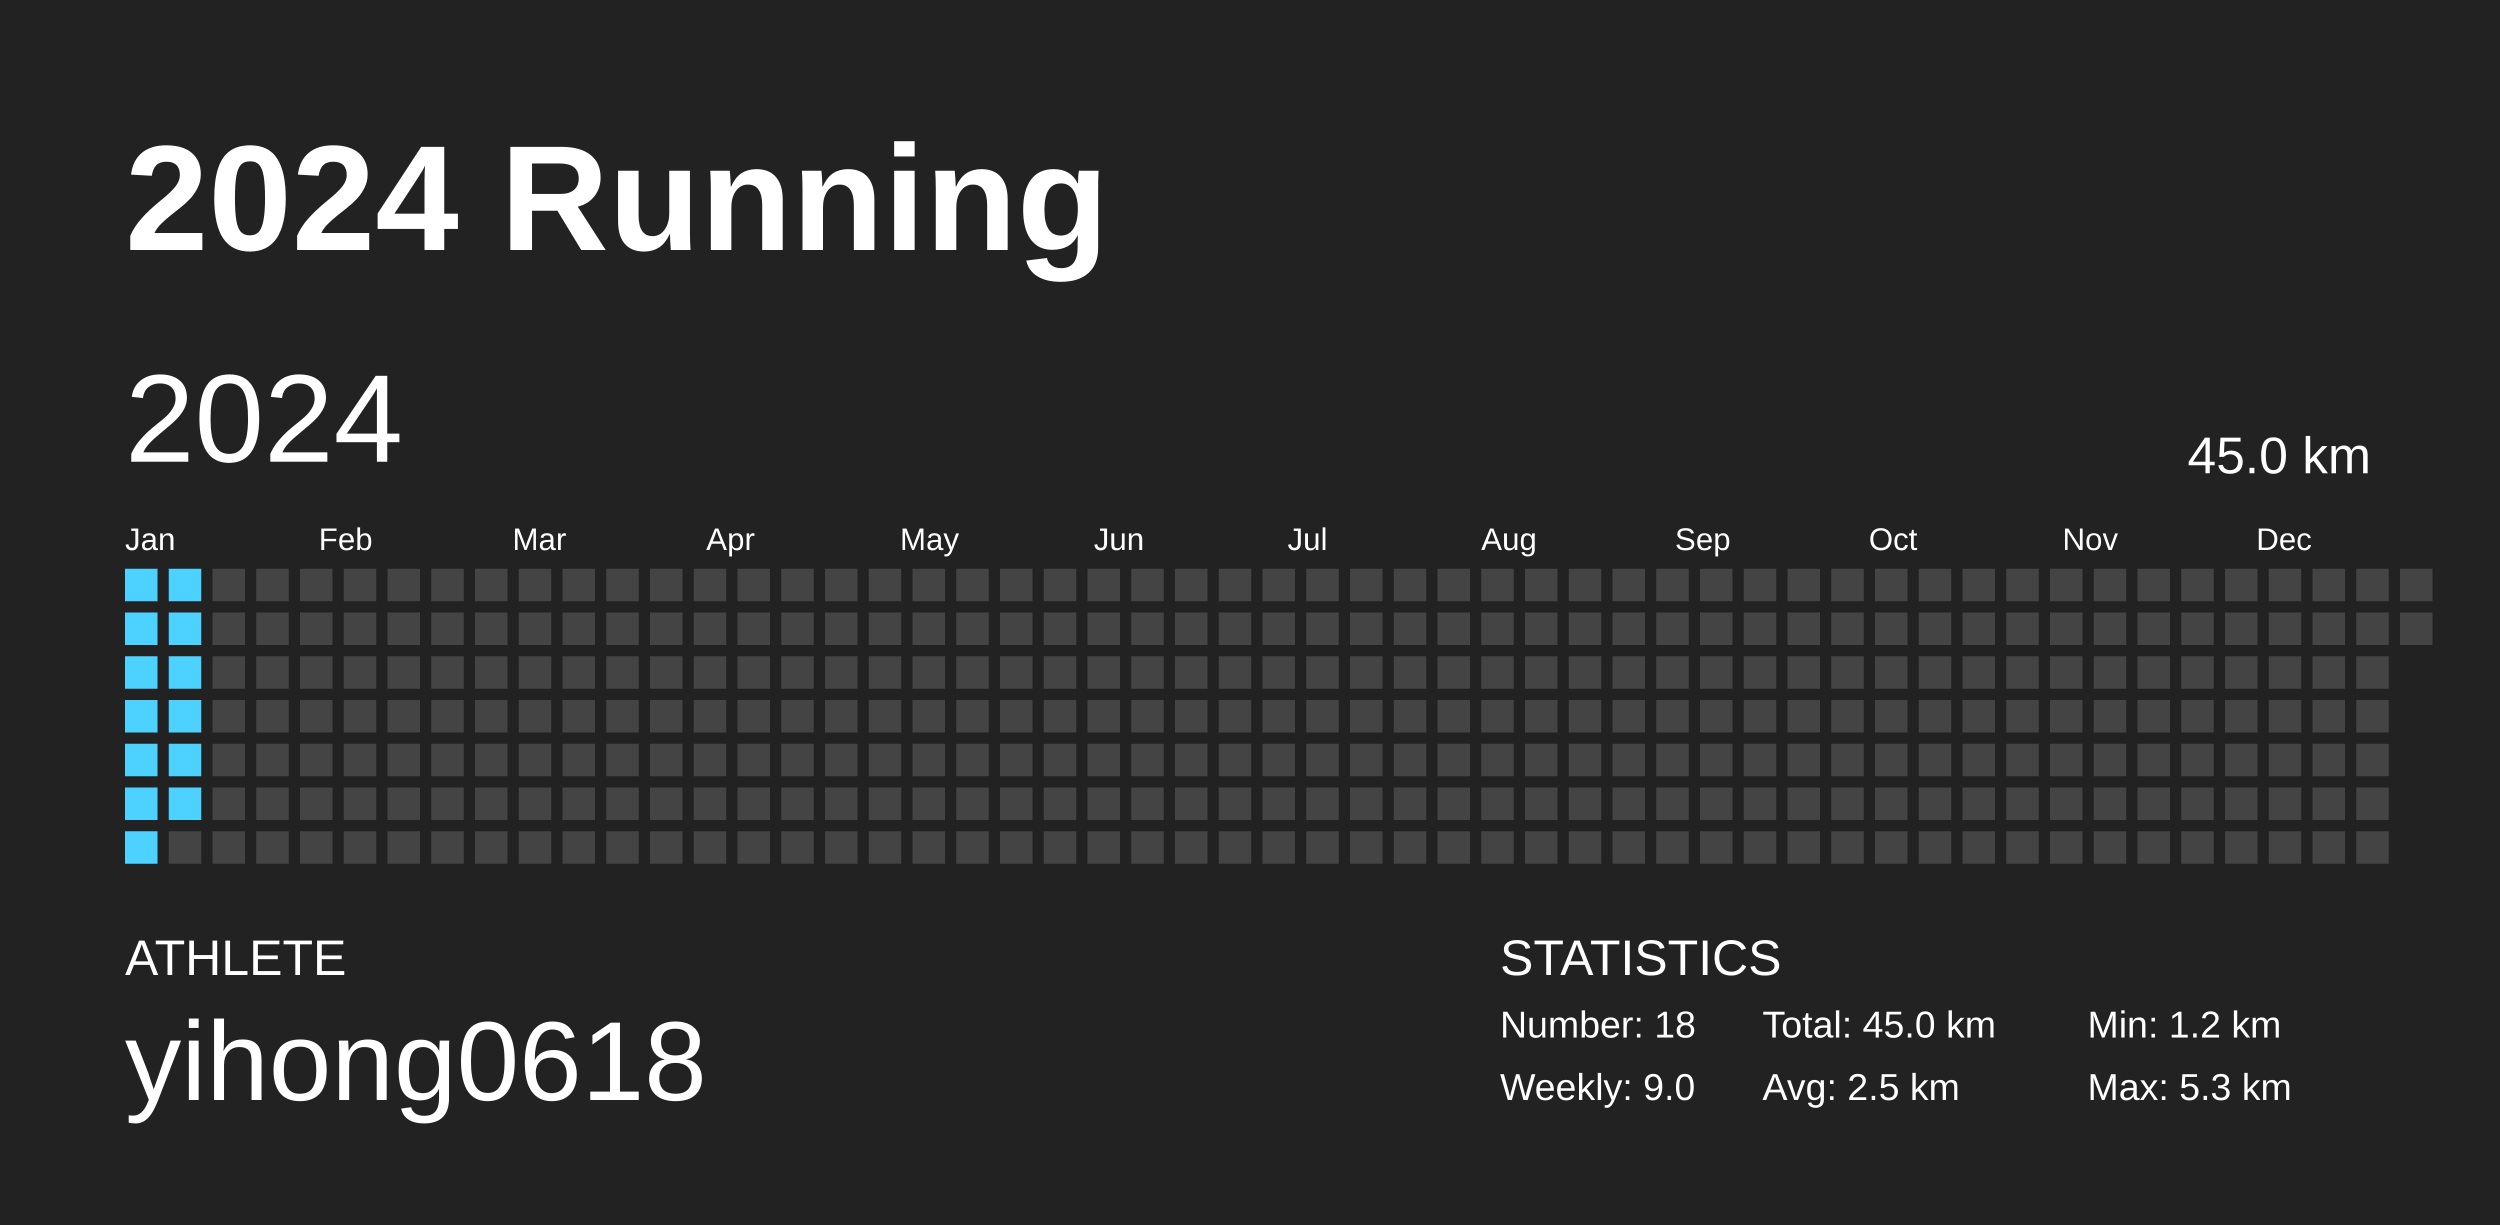
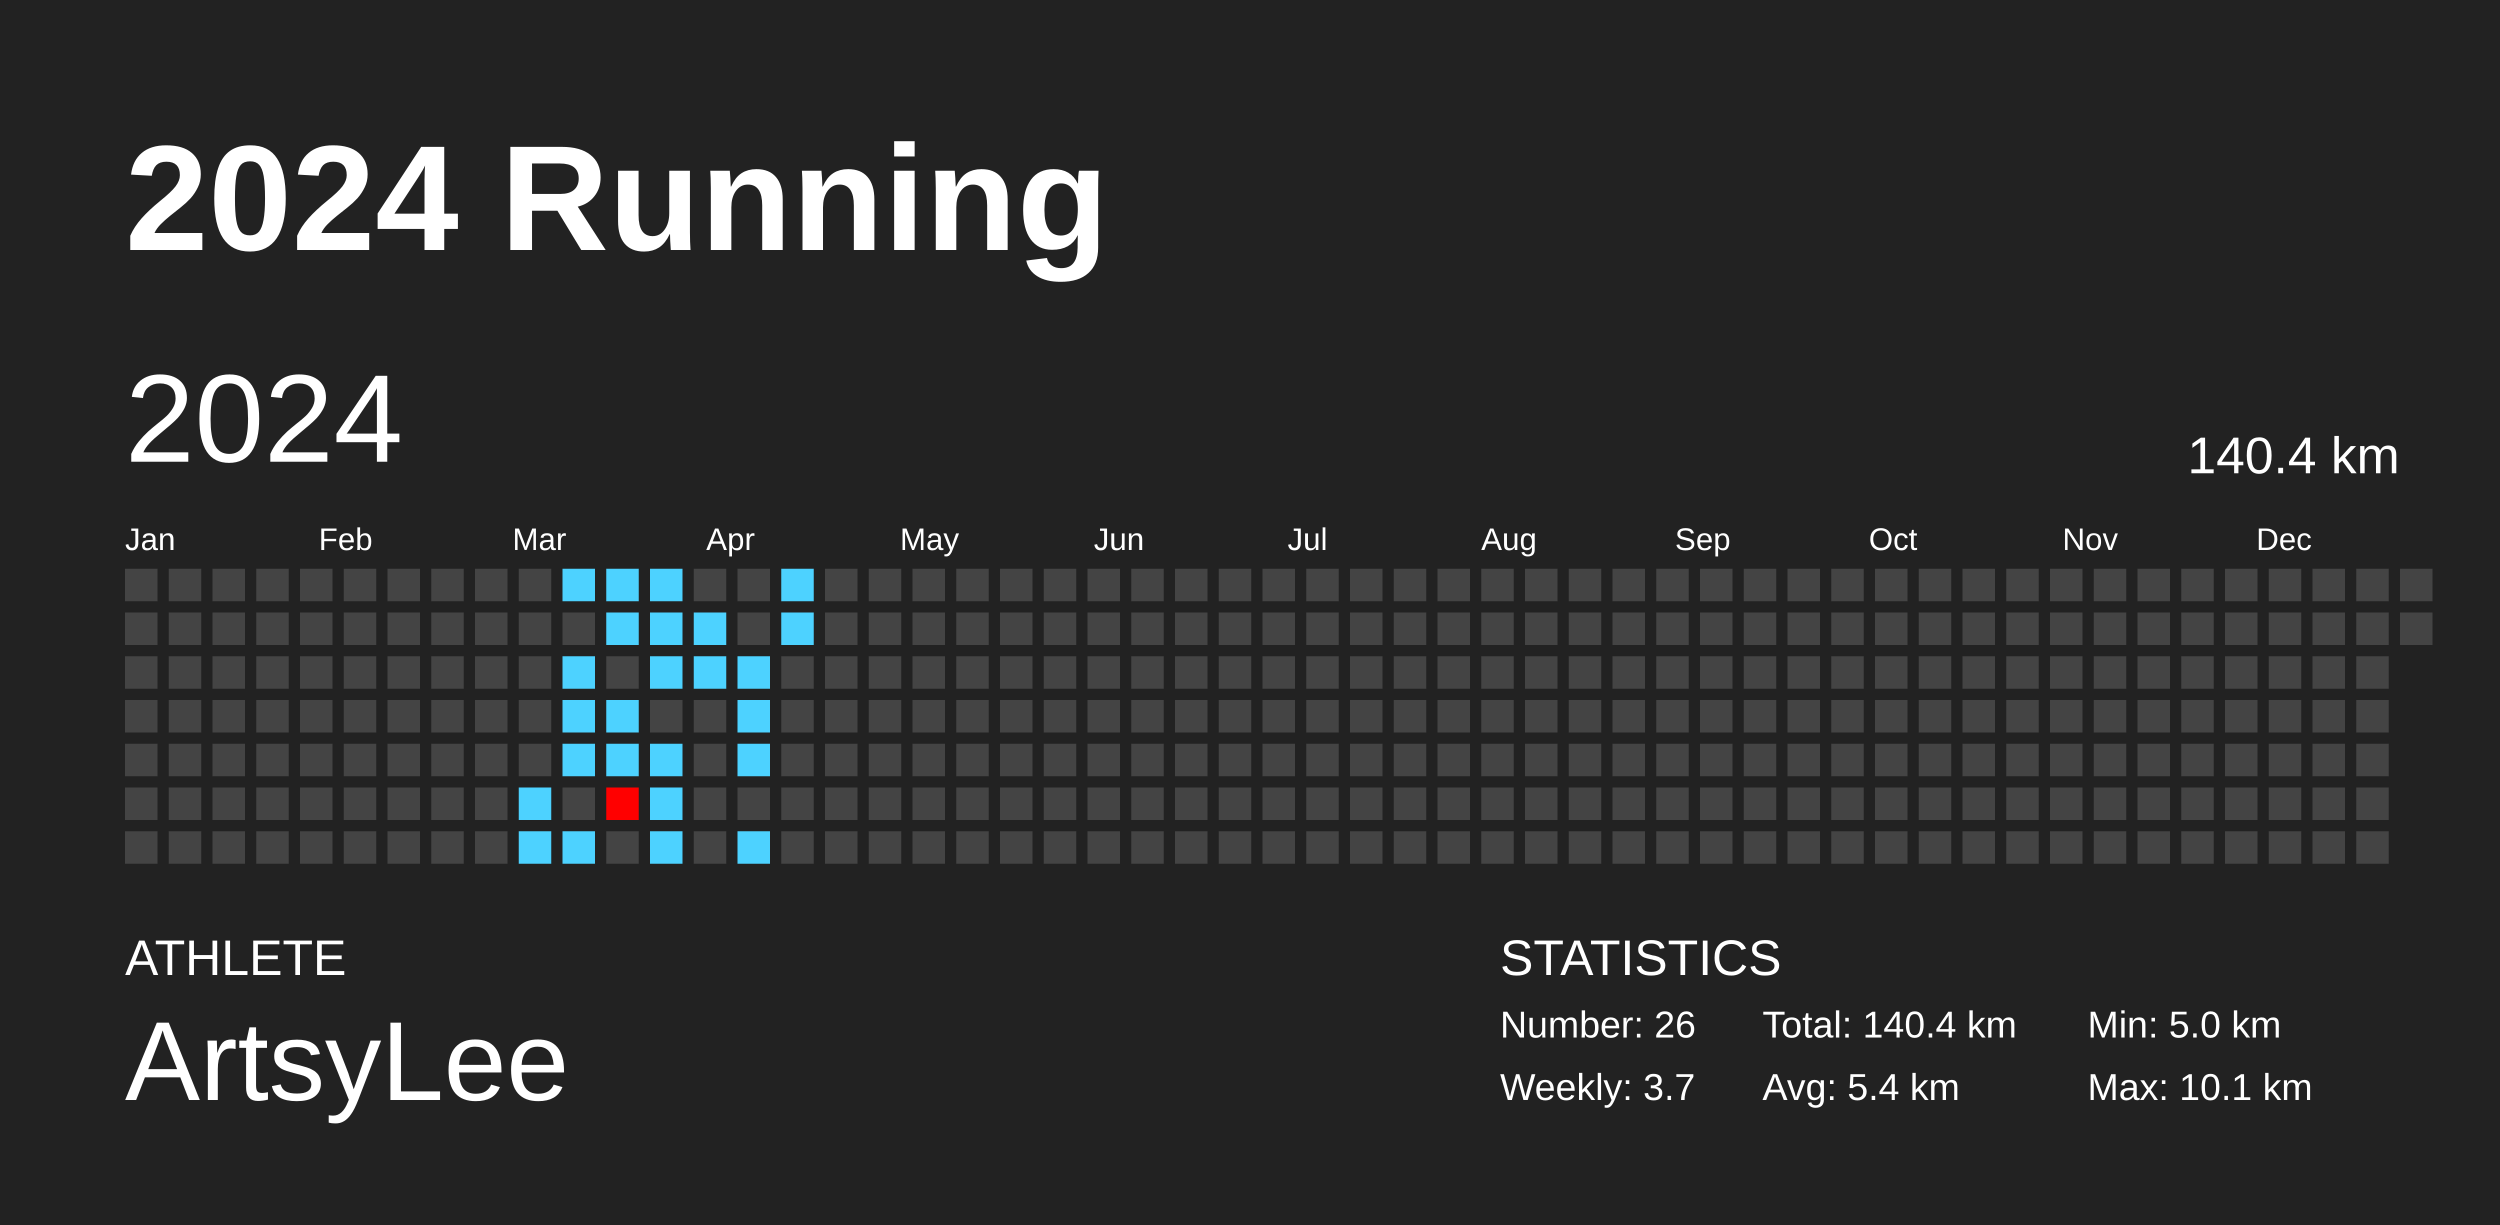
<svg xmlns="http://www.w3.org/2000/svg" baseProfile="full" height="98mm" version="1.1" viewBox="0,0,200,98" width="200mm">
  <defs />
  <rect fill="#222222" height="98" width="200" x="0" y="0" />
  <text fill="#FFFFFF" style="font-size:12px; font-family:Arial; font-weight:bold;" x="10" y="20">2024 Running</text>
  <text fill="#FFFFFF" style="font-size:4px; font-family:Arial" x="10" y="78">ATHLETE</text>
-   <text fill="#FFFFFF" style="font-size:9px; font-family:Arial" x="10" y="88">yihong0618</text>
+   <text fill="#FFFFFF" style="font-size:9px; font-family:Arial" x="10" y="88">ArtsyLee</text>
  <text fill="#FFFFFF" style="font-size:4px; font-family:Arial" x="120" y="78">STATISTICS</text>
-   <text fill="#FFFFFF" style="font-size:3px; font-family:Arial" x="120" y="83">Number: 18</text>
-   <text fill="#FFFFFF" style="font-size:3px; font-family:Arial" x="120" y="88">Weekly: 9.0</text>
-   <text fill="#FFFFFF" style="font-size:3px; font-family:Arial" x="141" y="83">Total: 45.0 km</text>
-   <text fill="#FFFFFF" style="font-size:3px; font-family:Arial" x="141" y="88">Avg: 2.5 km</text>
-   <text fill="#FFFFFF" style="font-size:3px; font-family:Arial" x="167" y="83">Min: 1.2 km</text>
-   <text fill="#FFFFFF" style="font-size:3px; font-family:Arial" x="167" y="88">Max: 5.3 km</text>
+   <text fill="#FFFFFF" style="font-size:3px; font-family:Arial" x="120" y="83">Number: 26</text>
+   <text fill="#FFFFFF" style="font-size:3px; font-family:Arial" x="120" y="88">Weekly: 3.7</text>
+   <text fill="#FFFFFF" style="font-size:3px; font-family:Arial" x="141" y="83">Total: 140.4 km</text>
+   <text fill="#FFFFFF" style="font-size:3px; font-family:Arial" x="141" y="88">Avg: 5.4 km</text>
+   <text fill="#FFFFFF" style="font-size:3px; font-family:Arial" x="167" y="83">Min: 5.0 km</text>
+   <text fill="#FFFFFF" style="font-size:3px; font-family:Arial" x="167" y="88">Max: 10.1 km</text>
  <text dominant-baseline="hanging" fill="#FFFFFF" style="font-size:10.0px; font-family:Arial;" x="10" y="30">2024</text>
-   <text dominant-baseline="hanging" fill="#FFFFFF" style="font-size:4.125px; font-family:Arial;" x="175" y="35">45.0 km</text>
+   <text dominant-baseline="hanging" fill="#FFFFFF" style="font-size:4.125px; font-family:Arial;" x="175" y="35">140.4 km</text>
  <text fill="#FFFFFF" style="font-size:2.5px; font-family:Arial" x="10.0" y="44">Jan</text>
  <text fill="#FFFFFF" style="font-size:2.5px; font-family:Arial" x="25.5" y="44">Feb</text>
  <text fill="#FFFFFF" style="font-size:2.5px; font-family:Arial" x="41.0" y="44">Mar</text>
  <text fill="#FFFFFF" style="font-size:2.5px; font-family:Arial" x="56.5" y="44">Apr</text>
  <text fill="#FFFFFF" style="font-size:2.5px; font-family:Arial" x="72.0" y="44">May</text>
  <text fill="#FFFFFF" style="font-size:2.5px; font-family:Arial" x="87.5" y="44">Jun</text>
  <text fill="#FFFFFF" style="font-size:2.5px; font-family:Arial" x="103.0" y="44">Jul</text>
  <text fill="#FFFFFF" style="font-size:2.5px; font-family:Arial" x="118.5" y="44">Aug</text>
  <text fill="#FFFFFF" style="font-size:2.5px; font-family:Arial" x="134.0" y="44">Sep</text>
  <text fill="#FFFFFF" style="font-size:2.5px; font-family:Arial" x="149.5" y="44">Oct</text>
  <text fill="#FFFFFF" style="font-size:2.5px; font-family:Arial" x="165.0" y="44">Nov</text>
  <text fill="#FFFFFF" style="font-size:2.5px; font-family:Arial" x="180.5" y="44">Dec</text>
-   <rect fill="#4dd2ff" height="2.6" width="2.6" x="10.0" y="45.5" />
-   <rect fill="#4dd2ff" height="2.6" width="2.6" x="10.0" y="49.0" />
-   <rect fill="#4dd2ff" height="2.6" width="2.6" x="10.0" y="52.5" />
-   <rect fill="#4dd2ff" height="2.6" width="2.6" x="10.0" y="56.0" />
-   <rect fill="#4dd2ff" height="2.6" width="2.6" x="10.0" y="59.5" />
-   <rect fill="#4dd2ff" height="2.6" width="2.6" x="10.0" y="63.0" />
-   <rect fill="#4dd2ff" height="2.6" width="2.6" x="10.0" y="66.5" />
-   <rect fill="#4dd2ff" height="2.6" width="2.6" x="13.5" y="45.5" />
-   <rect fill="#4dd2ff" height="2.6" width="2.6" x="13.5" y="49.0" />
-   <rect fill="#4dd2ff" height="2.6" width="2.6" x="13.5" y="52.5" />
-   <rect fill="#4dd2ff" height="2.6" width="2.6" x="13.5" y="56.0" />
-   <rect fill="#4dd2ff" height="2.6" width="2.6" x="13.5" y="59.5" />
-   <rect fill="#4dd2ff" height="2.6" width="2.6" x="13.5" y="63.0" />
+   <rect fill="#444444" height="2.6" width="2.6" x="10.0" y="45.5" />
+   <rect fill="#444444" height="2.6" width="2.6" x="10.0" y="49.0" />
+   <rect fill="#444444" height="2.6" width="2.6" x="10.0" y="52.5" />
+   <rect fill="#444444" height="2.6" width="2.6" x="10.0" y="56.0" />
+   <rect fill="#444444" height="2.6" width="2.6" x="10.0" y="59.5" />
+   <rect fill="#444444" height="2.6" width="2.6" x="10.0" y="63.0" />
+   <rect fill="#444444" height="2.6" width="2.6" x="10.0" y="66.5" />
+   <rect fill="#444444" height="2.6" width="2.6" x="13.5" y="45.5" />
+   <rect fill="#444444" height="2.6" width="2.6" x="13.5" y="49.0" />
+   <rect fill="#444444" height="2.6" width="2.6" x="13.5" y="52.5" />
+   <rect fill="#444444" height="2.6" width="2.6" x="13.5" y="56.0" />
+   <rect fill="#444444" height="2.6" width="2.6" x="13.5" y="59.5" />
+   <rect fill="#444444" height="2.6" width="2.6" x="13.5" y="63.0" />
  <rect fill="#444444" height="2.6" width="2.6" x="13.5" y="66.5" />
  <rect fill="#444444" height="2.6" width="2.6" x="17.0" y="45.5" />
  <rect fill="#444444" height="2.6" width="2.6" x="17.0" y="49.0" />
  <rect fill="#444444" height="2.6" width="2.6" x="17.0" y="52.5" />
  <rect fill="#444444" height="2.6" width="2.6" x="17.0" y="56.0" />
  <rect fill="#444444" height="2.6" width="2.6" x="17.0" y="59.5" />
  <rect fill="#444444" height="2.6" width="2.6" x="17.0" y="63.0" />
  <rect fill="#444444" height="2.6" width="2.6" x="17.0" y="66.5" />
  <rect fill="#444444" height="2.6" width="2.6" x="20.5" y="45.5" />
  <rect fill="#444444" height="2.6" width="2.6" x="20.5" y="49.0" />
  <rect fill="#444444" height="2.6" width="2.6" x="20.5" y="52.5" />
  <rect fill="#444444" height="2.6" width="2.6" x="20.5" y="56.0" />
  <rect fill="#444444" height="2.6" width="2.6" x="20.5" y="59.5" />
  <rect fill="#444444" height="2.6" width="2.6" x="20.5" y="63.0" />
  <rect fill="#444444" height="2.6" width="2.6" x="20.5" y="66.5" />
  <rect fill="#444444" height="2.6" width="2.6" x="24.0" y="45.5" />
  <rect fill="#444444" height="2.6" width="2.6" x="24.0" y="49.0" />
  <rect fill="#444444" height="2.6" width="2.6" x="24.0" y="52.5" />
  <rect fill="#444444" height="2.6" width="2.6" x="24.0" y="56.0" />
  <rect fill="#444444" height="2.6" width="2.6" x="24.0" y="59.5" />
  <rect fill="#444444" height="2.6" width="2.6" x="24.0" y="63.0" />
  <rect fill="#444444" height="2.6" width="2.6" x="24.0" y="66.5" />
  <rect fill="#444444" height="2.6" width="2.6" x="27.5" y="45.5" />
  <rect fill="#444444" height="2.6" width="2.6" x="27.5" y="49.0" />
  <rect fill="#444444" height="2.6" width="2.6" x="27.5" y="52.5" />
  <rect fill="#444444" height="2.6" width="2.6" x="27.5" y="56.0" />
  <rect fill="#444444" height="2.6" width="2.6" x="27.5" y="59.5" />
  <rect fill="#444444" height="2.6" width="2.6" x="27.5" y="63.0" />
  <rect fill="#444444" height="2.6" width="2.6" x="27.5" y="66.5" />
  <rect fill="#444444" height="2.6" width="2.6" x="31.0" y="45.5" />
  <rect fill="#444444" height="2.6" width="2.6" x="31.0" y="49.0" />
  <rect fill="#444444" height="2.6" width="2.6" x="31.0" y="52.5" />
  <rect fill="#444444" height="2.6" width="2.6" x="31.0" y="56.0" />
  <rect fill="#444444" height="2.6" width="2.6" x="31.0" y="59.5" />
  <rect fill="#444444" height="2.6" width="2.6" x="31.0" y="63.0" />
  <rect fill="#444444" height="2.6" width="2.6" x="31.0" y="66.5" />
  <rect fill="#444444" height="2.6" width="2.6" x="34.5" y="45.5" />
  <rect fill="#444444" height="2.6" width="2.6" x="34.5" y="49.0" />
  <rect fill="#444444" height="2.6" width="2.6" x="34.5" y="52.5" />
  <rect fill="#444444" height="2.6" width="2.6" x="34.5" y="56.0" />
  <rect fill="#444444" height="2.6" width="2.6" x="34.5" y="59.5" />
  <rect fill="#444444" height="2.6" width="2.6" x="34.5" y="63.0" />
  <rect fill="#444444" height="2.6" width="2.6" x="34.5" y="66.5" />
  <rect fill="#444444" height="2.6" width="2.6" x="38.0" y="45.5" />
  <rect fill="#444444" height="2.6" width="2.6" x="38.0" y="49.0" />
  <rect fill="#444444" height="2.6" width="2.6" x="38.0" y="52.5" />
  <rect fill="#444444" height="2.6" width="2.6" x="38.0" y="56.0" />
  <rect fill="#444444" height="2.6" width="2.6" x="38.0" y="59.5" />
  <rect fill="#444444" height="2.6" width="2.6" x="38.0" y="63.0" />
  <rect fill="#444444" height="2.6" width="2.6" x="38.0" y="66.5" />
  <rect fill="#444444" height="2.6" width="2.6" x="41.5" y="45.5" />
  <rect fill="#444444" height="2.6" width="2.6" x="41.5" y="49.0" />
  <rect fill="#444444" height="2.6" width="2.6" x="41.5" y="52.5" />
  <rect fill="#444444" height="2.6" width="2.6" x="41.5" y="56.0" />
  <rect fill="#444444" height="2.6" width="2.6" x="41.5" y="59.5" />
-   <rect fill="#444444" height="2.6" width="2.6" x="41.5" y="63.0" />
-   <rect fill="#444444" height="2.6" width="2.6" x="41.5" y="66.5" />
-   <rect fill="#444444" height="2.6" width="2.6" x="45.0" y="45.5" />
+   <rect fill="#4dd2ff" height="2.6" width="2.6" x="41.5" y="63.0" />
+   <rect fill="#4dd2ff" height="2.6" width="2.6" x="41.5" y="66.5" />
+   <rect fill="#4dd2ff" height="2.6" width="2.6" x="45.0" y="45.5" />
  <rect fill="#444444" height="2.6" width="2.6" x="45.0" y="49.0" />
-   <rect fill="#444444" height="2.6" width="2.6" x="45.0" y="52.5" />
-   <rect fill="#444444" height="2.6" width="2.6" x="45.0" y="56.0" />
-   <rect fill="#444444" height="2.6" width="2.6" x="45.0" y="59.5" />
+   <rect fill="#4dd2ff" height="2.6" width="2.6" x="45.0" y="52.5" />
+   <rect fill="#4dd2ff" height="2.6" width="2.6" x="45.0" y="56.0" />
+   <rect fill="#4dd2ff" height="2.6" width="2.6" x="45.0" y="59.5" />
  <rect fill="#444444" height="2.6" width="2.6" x="45.0" y="63.0" />
-   <rect fill="#444444" height="2.6" width="2.6" x="45.0" y="66.5" />
-   <rect fill="#444444" height="2.6" width="2.6" x="48.5" y="45.5" />
-   <rect fill="#444444" height="2.6" width="2.6" x="48.5" y="49.0" />
+   <rect fill="#4dd2ff" height="2.6" width="2.6" x="45.0" y="66.5" />
+   <rect fill="#4dd2ff" height="2.6" width="2.6" x="48.5" y="45.5" />
+   <rect fill="#4dd2ff" height="2.6" width="2.6" x="48.5" y="49.0" />
  <rect fill="#444444" height="2.6" width="2.6" x="48.5" y="52.5" />
-   <rect fill="#444444" height="2.6" width="2.6" x="48.5" y="56.0" />
-   <rect fill="#444444" height="2.6" width="2.6" x="48.5" y="59.5" />
-   <rect fill="#444444" height="2.6" width="2.6" x="48.5" y="63.0" />
+   <rect fill="#4dd2ff" height="2.6" width="2.6" x="48.5" y="56.0" />
+   <rect fill="#4dd2ff" height="2.6" width="2.6" x="48.5" y="59.5" />
+   <rect fill="#ff0000" height="2.6" width="2.6" x="48.5" y="63.0" />
  <rect fill="#444444" height="2.6" width="2.6" x="48.5" y="66.5" />
-   <rect fill="#444444" height="2.6" width="2.6" x="52.0" y="45.5" />
-   <rect fill="#444444" height="2.6" width="2.6" x="52.0" y="49.0" />
-   <rect fill="#444444" height="2.6" width="2.6" x="52.0" y="52.5" />
+   <rect fill="#4dd2ff" height="2.6" width="2.6" x="52.0" y="45.5" />
+   <rect fill="#4dd2ff" height="2.6" width="2.6" x="52.0" y="49.0" />
+   <rect fill="#4dd2ff" height="2.6" width="2.6" x="52.0" y="52.5" />
  <rect fill="#444444" height="2.6" width="2.6" x="52.0" y="56.0" />
-   <rect fill="#444444" height="2.6" width="2.6" x="52.0" y="59.5" />
-   <rect fill="#444444" height="2.6" width="2.6" x="52.0" y="63.0" />
-   <rect fill="#444444" height="2.6" width="2.6" x="52.0" y="66.5" />
+   <rect fill="#4dd2ff" height="2.6" width="2.6" x="52.0" y="59.5" />
+   <rect fill="#4dd2ff" height="2.6" width="2.6" x="52.0" y="63.0" />
+   <rect fill="#4dd2ff" height="2.6" width="2.6" x="52.0" y="66.5" />
  <rect fill="#444444" height="2.6" width="2.6" x="55.5" y="45.5" />
-   <rect fill="#444444" height="2.6" width="2.6" x="55.5" y="49.0" />
-   <rect fill="#444444" height="2.6" width="2.6" x="55.5" y="52.5" />
+   <rect fill="#4dd2ff" height="2.6" width="2.6" x="55.5" y="49.0" />
+   <rect fill="#4dd2ff" height="2.6" width="2.6" x="55.5" y="52.5" />
  <rect fill="#444444" height="2.6" width="2.6" x="55.5" y="56.0" />
  <rect fill="#444444" height="2.6" width="2.6" x="55.5" y="59.5" />
  <rect fill="#444444" height="2.6" width="2.6" x="55.5" y="63.0" />
  <rect fill="#444444" height="2.6" width="2.6" x="55.5" y="66.5" />
  <rect fill="#444444" height="2.6" width="2.6" x="59.0" y="45.5" />
  <rect fill="#444444" height="2.6" width="2.6" x="59.0" y="49.0" />
-   <rect fill="#444444" height="2.6" width="2.6" x="59.0" y="52.5" />
-   <rect fill="#444444" height="2.6" width="2.6" x="59.0" y="56.0" />
-   <rect fill="#444444" height="2.6" width="2.6" x="59.0" y="59.5" />
+   <rect fill="#4dd2ff" height="2.6" width="2.6" x="59.0" y="52.5" />
+   <rect fill="#4dd2ff" height="2.6" width="2.6" x="59.0" y="56.0" />
+   <rect fill="#4dd2ff" height="2.6" width="2.6" x="59.0" y="59.5" />
  <rect fill="#444444" height="2.6" width="2.6" x="59.0" y="63.0" />
-   <rect fill="#444444" height="2.6" width="2.6" x="59.0" y="66.5" />
-   <rect fill="#444444" height="2.6" width="2.6" x="62.5" y="45.5" />
-   <rect fill="#444444" height="2.6" width="2.6" x="62.5" y="49.0" />
+   <rect fill="#4dd2ff" height="2.6" width="2.6" x="59.0" y="66.5" />
+   <rect fill="#4dd2ff" height="2.6" width="2.6" x="62.5" y="45.5" />
+   <rect fill="#4dd2ff" height="2.6" width="2.6" x="62.5" y="49.0" />
  <rect fill="#444444" height="2.6" width="2.6" x="62.5" y="52.5" />
  <rect fill="#444444" height="2.6" width="2.6" x="62.5" y="56.0" />
  <rect fill="#444444" height="2.6" width="2.6" x="62.5" y="59.5" />
  <rect fill="#444444" height="2.6" width="2.6" x="62.5" y="63.0" />
  <rect fill="#444444" height="2.6" width="2.6" x="62.5" y="66.5" />
  <rect fill="#444444" height="2.6" width="2.6" x="66.0" y="45.5" />
  <rect fill="#444444" height="2.6" width="2.6" x="66.0" y="49.0" />
  <rect fill="#444444" height="2.6" width="2.6" x="66.0" y="52.5" />
  <rect fill="#444444" height="2.6" width="2.6" x="66.0" y="56.0" />
  <rect fill="#444444" height="2.6" width="2.6" x="66.0" y="59.5" />
  <rect fill="#444444" height="2.6" width="2.6" x="66.0" y="63.0" />
  <rect fill="#444444" height="2.6" width="2.6" x="66.0" y="66.5" />
  <rect fill="#444444" height="2.6" width="2.6" x="69.5" y="45.5" />
  <rect fill="#444444" height="2.6" width="2.6" x="69.5" y="49.0" />
  <rect fill="#444444" height="2.6" width="2.6" x="69.5" y="52.5" />
  <rect fill="#444444" height="2.6" width="2.6" x="69.5" y="56.0" />
  <rect fill="#444444" height="2.6" width="2.6" x="69.5" y="59.5" />
  <rect fill="#444444" height="2.6" width="2.6" x="69.5" y="63.0" />
  <rect fill="#444444" height="2.6" width="2.6" x="69.5" y="66.5" />
  <rect fill="#444444" height="2.6" width="2.6" x="73.0" y="45.5" />
  <rect fill="#444444" height="2.6" width="2.6" x="73.0" y="49.0" />
  <rect fill="#444444" height="2.6" width="2.6" x="73.0" y="52.5" />
  <rect fill="#444444" height="2.6" width="2.6" x="73.0" y="56.0" />
  <rect fill="#444444" height="2.6" width="2.6" x="73.0" y="59.5" />
  <rect fill="#444444" height="2.6" width="2.6" x="73.0" y="63.0" />
  <rect fill="#444444" height="2.6" width="2.6" x="73.0" y="66.5" />
  <rect fill="#444444" height="2.6" width="2.6" x="76.5" y="45.5" />
  <rect fill="#444444" height="2.6" width="2.6" x="76.5" y="49.0" />
  <rect fill="#444444" height="2.6" width="2.6" x="76.5" y="52.5" />
  <rect fill="#444444" height="2.6" width="2.6" x="76.5" y="56.0" />
  <rect fill="#444444" height="2.6" width="2.6" x="76.5" y="59.5" />
  <rect fill="#444444" height="2.6" width="2.6" x="76.5" y="63.0" />
  <rect fill="#444444" height="2.6" width="2.6" x="76.5" y="66.5" />
  <rect fill="#444444" height="2.6" width="2.6" x="80.0" y="45.5" />
  <rect fill="#444444" height="2.6" width="2.6" x="80.0" y="49.0" />
  <rect fill="#444444" height="2.6" width="2.6" x="80.0" y="52.5" />
  <rect fill="#444444" height="2.6" width="2.6" x="80.0" y="56.0" />
  <rect fill="#444444" height="2.6" width="2.6" x="80.0" y="59.5" />
  <rect fill="#444444" height="2.6" width="2.6" x="80.0" y="63.0" />
  <rect fill="#444444" height="2.6" width="2.6" x="80.0" y="66.5" />
  <rect fill="#444444" height="2.6" width="2.6" x="83.5" y="45.5" />
  <rect fill="#444444" height="2.6" width="2.6" x="83.5" y="49.0" />
  <rect fill="#444444" height="2.6" width="2.6" x="83.5" y="52.5" />
  <rect fill="#444444" height="2.6" width="2.6" x="83.5" y="56.0" />
  <rect fill="#444444" height="2.6" width="2.6" x="83.5" y="59.5" />
  <rect fill="#444444" height="2.6" width="2.6" x="83.5" y="63.0" />
  <rect fill="#444444" height="2.6" width="2.6" x="83.5" y="66.5" />
  <rect fill="#444444" height="2.6" width="2.6" x="87.0" y="45.5" />
  <rect fill="#444444" height="2.6" width="2.6" x="87.0" y="49.0" />
  <rect fill="#444444" height="2.6" width="2.6" x="87.0" y="52.5" />
  <rect fill="#444444" height="2.6" width="2.6" x="87.0" y="56.0" />
  <rect fill="#444444" height="2.6" width="2.6" x="87.0" y="59.5" />
  <rect fill="#444444" height="2.6" width="2.6" x="87.0" y="63.0" />
  <rect fill="#444444" height="2.6" width="2.6" x="87.0" y="66.5" />
  <rect fill="#444444" height="2.6" width="2.6" x="90.5" y="45.5" />
  <rect fill="#444444" height="2.6" width="2.6" x="90.5" y="49.0" />
  <rect fill="#444444" height="2.6" width="2.6" x="90.5" y="52.5" />
  <rect fill="#444444" height="2.6" width="2.6" x="90.5" y="56.0" />
  <rect fill="#444444" height="2.6" width="2.6" x="90.5" y="59.5" />
  <rect fill="#444444" height="2.6" width="2.6" x="90.5" y="63.0" />
  <rect fill="#444444" height="2.6" width="2.6" x="90.5" y="66.5" />
  <rect fill="#444444" height="2.6" width="2.6" x="94.0" y="45.5" />
  <rect fill="#444444" height="2.6" width="2.6" x="94.0" y="49.0" />
  <rect fill="#444444" height="2.6" width="2.6" x="94.0" y="52.5" />
  <rect fill="#444444" height="2.6" width="2.6" x="94.0" y="56.0" />
  <rect fill="#444444" height="2.6" width="2.6" x="94.0" y="59.5" />
  <rect fill="#444444" height="2.6" width="2.6" x="94.0" y="63.0" />
  <rect fill="#444444" height="2.6" width="2.6" x="94.0" y="66.5" />
  <rect fill="#444444" height="2.6" width="2.6" x="97.5" y="45.5" />
  <rect fill="#444444" height="2.6" width="2.6" x="97.5" y="49.0" />
  <rect fill="#444444" height="2.6" width="2.6" x="97.5" y="52.5" />
  <rect fill="#444444" height="2.6" width="2.6" x="97.5" y="56.0" />
  <rect fill="#444444" height="2.6" width="2.6" x="97.5" y="59.5" />
  <rect fill="#444444" height="2.6" width="2.6" x="97.5" y="63.0" />
  <rect fill="#444444" height="2.6" width="2.6" x="97.5" y="66.5" />
  <rect fill="#444444" height="2.6" width="2.6" x="101.0" y="45.5" />
  <rect fill="#444444" height="2.6" width="2.6" x="101.0" y="49.0" />
  <rect fill="#444444" height="2.6" width="2.6" x="101.0" y="52.5" />
  <rect fill="#444444" height="2.6" width="2.6" x="101.0" y="56.0" />
  <rect fill="#444444" height="2.6" width="2.6" x="101.0" y="59.5" />
  <rect fill="#444444" height="2.6" width="2.6" x="101.0" y="63.0" />
  <rect fill="#444444" height="2.6" width="2.6" x="101.0" y="66.5" />
  <rect fill="#444444" height="2.6" width="2.6" x="104.5" y="45.5" />
  <rect fill="#444444" height="2.6" width="2.6" x="104.5" y="49.0" />
  <rect fill="#444444" height="2.6" width="2.6" x="104.5" y="52.5" />
  <rect fill="#444444" height="2.6" width="2.6" x="104.5" y="56.0" />
  <rect fill="#444444" height="2.6" width="2.6" x="104.5" y="59.5" />
  <rect fill="#444444" height="2.6" width="2.6" x="104.5" y="63.0" />
  <rect fill="#444444" height="2.6" width="2.6" x="104.5" y="66.5" />
  <rect fill="#444444" height="2.6" width="2.6" x="108.0" y="45.5" />
  <rect fill="#444444" height="2.6" width="2.6" x="108.0" y="49.0" />
  <rect fill="#444444" height="2.6" width="2.6" x="108.0" y="52.5" />
  <rect fill="#444444" height="2.6" width="2.6" x="108.0" y="56.0" />
  <rect fill="#444444" height="2.6" width="2.6" x="108.0" y="59.5" />
  <rect fill="#444444" height="2.6" width="2.6" x="108.0" y="63.0" />
  <rect fill="#444444" height="2.6" width="2.6" x="108.0" y="66.5" />
  <rect fill="#444444" height="2.6" width="2.6" x="111.5" y="45.5" />
  <rect fill="#444444" height="2.6" width="2.6" x="111.5" y="49.0" />
  <rect fill="#444444" height="2.6" width="2.6" x="111.5" y="52.5" />
  <rect fill="#444444" height="2.6" width="2.6" x="111.5" y="56.0" />
  <rect fill="#444444" height="2.6" width="2.6" x="111.5" y="59.5" />
  <rect fill="#444444" height="2.6" width="2.6" x="111.5" y="63.0" />
  <rect fill="#444444" height="2.6" width="2.6" x="111.5" y="66.5" />
  <rect fill="#444444" height="2.6" width="2.6" x="115.0" y="45.5" />
  <rect fill="#444444" height="2.6" width="2.6" x="115.0" y="49.0" />
  <rect fill="#444444" height="2.6" width="2.6" x="115.0" y="52.5" />
  <rect fill="#444444" height="2.6" width="2.6" x="115.0" y="56.0" />
  <rect fill="#444444" height="2.6" width="2.6" x="115.0" y="59.5" />
  <rect fill="#444444" height="2.6" width="2.6" x="115.0" y="63.0" />
  <rect fill="#444444" height="2.6" width="2.6" x="115.0" y="66.5" />
  <rect fill="#444444" height="2.6" width="2.6" x="118.5" y="45.5" />
  <rect fill="#444444" height="2.6" width="2.6" x="118.5" y="49.0" />
  <rect fill="#444444" height="2.6" width="2.6" x="118.5" y="52.5" />
  <rect fill="#444444" height="2.6" width="2.6" x="118.5" y="56.0" />
  <rect fill="#444444" height="2.6" width="2.6" x="118.5" y="59.5" />
  <rect fill="#444444" height="2.6" width="2.6" x="118.5" y="63.0" />
  <rect fill="#444444" height="2.6" width="2.6" x="118.5" y="66.5" />
  <rect fill="#444444" height="2.6" width="2.6" x="122.0" y="45.5" />
  <rect fill="#444444" height="2.6" width="2.6" x="122.0" y="49.0" />
  <rect fill="#444444" height="2.6" width="2.6" x="122.0" y="52.5" />
  <rect fill="#444444" height="2.6" width="2.6" x="122.0" y="56.0" />
  <rect fill="#444444" height="2.6" width="2.6" x="122.0" y="59.5" />
  <rect fill="#444444" height="2.6" width="2.6" x="122.0" y="63.0" />
  <rect fill="#444444" height="2.6" width="2.6" x="122.0" y="66.5" />
  <rect fill="#444444" height="2.6" width="2.6" x="125.5" y="45.5" />
  <rect fill="#444444" height="2.6" width="2.6" x="125.5" y="49.0" />
  <rect fill="#444444" height="2.6" width="2.6" x="125.5" y="52.5" />
  <rect fill="#444444" height="2.6" width="2.6" x="125.5" y="56.0" />
  <rect fill="#444444" height="2.6" width="2.6" x="125.5" y="59.5" />
  <rect fill="#444444" height="2.6" width="2.6" x="125.5" y="63.0" />
  <rect fill="#444444" height="2.6" width="2.6" x="125.5" y="66.5" />
  <rect fill="#444444" height="2.6" width="2.6" x="129.0" y="45.5" />
  <rect fill="#444444" height="2.6" width="2.6" x="129.0" y="49.0" />
  <rect fill="#444444" height="2.6" width="2.6" x="129.0" y="52.5" />
  <rect fill="#444444" height="2.6" width="2.6" x="129.0" y="56.0" />
  <rect fill="#444444" height="2.6" width="2.6" x="129.0" y="59.5" />
  <rect fill="#444444" height="2.6" width="2.6" x="129.0" y="63.0" />
  <rect fill="#444444" height="2.6" width="2.6" x="129.0" y="66.5" />
  <rect fill="#444444" height="2.6" width="2.6" x="132.5" y="45.5" />
  <rect fill="#444444" height="2.6" width="2.6" x="132.5" y="49.0" />
  <rect fill="#444444" height="2.6" width="2.6" x="132.5" y="52.5" />
  <rect fill="#444444" height="2.6" width="2.6" x="132.5" y="56.0" />
  <rect fill="#444444" height="2.6" width="2.6" x="132.5" y="59.5" />
  <rect fill="#444444" height="2.6" width="2.6" x="132.5" y="63.0" />
  <rect fill="#444444" height="2.6" width="2.6" x="132.5" y="66.5" />
  <rect fill="#444444" height="2.6" width="2.6" x="136.0" y="45.5" />
  <rect fill="#444444" height="2.6" width="2.6" x="136.0" y="49.0" />
  <rect fill="#444444" height="2.6" width="2.6" x="136.0" y="52.5" />
  <rect fill="#444444" height="2.6" width="2.6" x="136.0" y="56.0" />
  <rect fill="#444444" height="2.6" width="2.6" x="136.0" y="59.5" />
  <rect fill="#444444" height="2.6" width="2.6" x="136.0" y="63.0" />
  <rect fill="#444444" height="2.6" width="2.6" x="136.0" y="66.5" />
  <rect fill="#444444" height="2.6" width="2.6" x="139.5" y="45.5" />
  <rect fill="#444444" height="2.6" width="2.6" x="139.5" y="49.0" />
  <rect fill="#444444" height="2.6" width="2.6" x="139.5" y="52.5" />
  <rect fill="#444444" height="2.6" width="2.6" x="139.5" y="56.0" />
  <rect fill="#444444" height="2.6" width="2.6" x="139.5" y="59.5" />
  <rect fill="#444444" height="2.6" width="2.6" x="139.5" y="63.0" />
  <rect fill="#444444" height="2.6" width="2.6" x="139.5" y="66.5" />
  <rect fill="#444444" height="2.6" width="2.6" x="143.0" y="45.5" />
  <rect fill="#444444" height="2.6" width="2.6" x="143.0" y="49.0" />
  <rect fill="#444444" height="2.6" width="2.6" x="143.0" y="52.5" />
  <rect fill="#444444" height="2.6" width="2.6" x="143.0" y="56.0" />
  <rect fill="#444444" height="2.6" width="2.6" x="143.0" y="59.5" />
  <rect fill="#444444" height="2.6" width="2.6" x="143.0" y="63.0" />
  <rect fill="#444444" height="2.6" width="2.6" x="143.0" y="66.5" />
  <rect fill="#444444" height="2.6" width="2.6" x="146.5" y="45.5" />
  <rect fill="#444444" height="2.6" width="2.6" x="146.5" y="49.0" />
  <rect fill="#444444" height="2.6" width="2.6" x="146.5" y="52.5" />
  <rect fill="#444444" height="2.6" width="2.6" x="146.5" y="56.0" />
  <rect fill="#444444" height="2.6" width="2.6" x="146.5" y="59.5" />
  <rect fill="#444444" height="2.6" width="2.6" x="146.5" y="63.0" />
  <rect fill="#444444" height="2.6" width="2.6" x="146.5" y="66.5" />
  <rect fill="#444444" height="2.6" width="2.6" x="150.0" y="45.5" />
  <rect fill="#444444" height="2.6" width="2.6" x="150.0" y="49.0" />
  <rect fill="#444444" height="2.6" width="2.6" x="150.0" y="52.5" />
  <rect fill="#444444" height="2.6" width="2.6" x="150.0" y="56.0" />
  <rect fill="#444444" height="2.6" width="2.6" x="150.0" y="59.5" />
  <rect fill="#444444" height="2.6" width="2.6" x="150.0" y="63.0" />
  <rect fill="#444444" height="2.6" width="2.6" x="150.0" y="66.5" />
  <rect fill="#444444" height="2.6" width="2.6" x="153.5" y="45.5" />
  <rect fill="#444444" height="2.6" width="2.6" x="153.5" y="49.0" />
  <rect fill="#444444" height="2.6" width="2.6" x="153.5" y="52.5" />
  <rect fill="#444444" height="2.6" width="2.6" x="153.5" y="56.0" />
  <rect fill="#444444" height="2.6" width="2.6" x="153.5" y="59.5" />
  <rect fill="#444444" height="2.6" width="2.6" x="153.5" y="63.0" />
  <rect fill="#444444" height="2.6" width="2.6" x="153.5" y="66.5" />
  <rect fill="#444444" height="2.6" width="2.6" x="157.0" y="45.5" />
  <rect fill="#444444" height="2.6" width="2.6" x="157.0" y="49.0" />
  <rect fill="#444444" height="2.6" width="2.6" x="157.0" y="52.5" />
  <rect fill="#444444" height="2.6" width="2.6" x="157.0" y="56.0" />
  <rect fill="#444444" height="2.6" width="2.6" x="157.0" y="59.5" />
  <rect fill="#444444" height="2.6" width="2.6" x="157.0" y="63.0" />
  <rect fill="#444444" height="2.6" width="2.6" x="157.0" y="66.5" />
  <rect fill="#444444" height="2.6" width="2.6" x="160.5" y="45.5" />
  <rect fill="#444444" height="2.6" width="2.6" x="160.5" y="49.0" />
  <rect fill="#444444" height="2.6" width="2.6" x="160.5" y="52.5" />
  <rect fill="#444444" height="2.6" width="2.6" x="160.5" y="56.0" />
  <rect fill="#444444" height="2.6" width="2.6" x="160.5" y="59.5" />
  <rect fill="#444444" height="2.6" width="2.6" x="160.5" y="63.0" />
  <rect fill="#444444" height="2.6" width="2.6" x="160.5" y="66.5" />
  <rect fill="#444444" height="2.6" width="2.6" x="164.0" y="45.5" />
  <rect fill="#444444" height="2.6" width="2.6" x="164.0" y="49.0" />
  <rect fill="#444444" height="2.6" width="2.6" x="164.0" y="52.5" />
  <rect fill="#444444" height="2.6" width="2.6" x="164.0" y="56.0" />
  <rect fill="#444444" height="2.6" width="2.6" x="164.0" y="59.5" />
  <rect fill="#444444" height="2.6" width="2.6" x="164.0" y="63.0" />
  <rect fill="#444444" height="2.6" width="2.6" x="164.0" y="66.5" />
  <rect fill="#444444" height="2.6" width="2.6" x="167.5" y="45.5" />
  <rect fill="#444444" height="2.6" width="2.6" x="167.5" y="49.0" />
  <rect fill="#444444" height="2.6" width="2.6" x="167.5" y="52.5" />
  <rect fill="#444444" height="2.6" width="2.6" x="167.5" y="56.0" />
  <rect fill="#444444" height="2.6" width="2.6" x="167.5" y="59.5" />
  <rect fill="#444444" height="2.6" width="2.6" x="167.5" y="63.0" />
  <rect fill="#444444" height="2.6" width="2.6" x="167.5" y="66.5" />
  <rect fill="#444444" height="2.6" width="2.6" x="171.0" y="45.5" />
  <rect fill="#444444" height="2.6" width="2.6" x="171.0" y="49.0" />
  <rect fill="#444444" height="2.6" width="2.6" x="171.0" y="52.5" />
  <rect fill="#444444" height="2.6" width="2.6" x="171.0" y="56.0" />
  <rect fill="#444444" height="2.6" width="2.6" x="171.0" y="59.5" />
  <rect fill="#444444" height="2.6" width="2.6" x="171.0" y="63.0" />
  <rect fill="#444444" height="2.6" width="2.6" x="171.0" y="66.5" />
  <rect fill="#444444" height="2.6" width="2.6" x="174.5" y="45.5" />
  <rect fill="#444444" height="2.6" width="2.6" x="174.5" y="49.0" />
  <rect fill="#444444" height="2.6" width="2.6" x="174.5" y="52.5" />
  <rect fill="#444444" height="2.6" width="2.6" x="174.5" y="56.0" />
  <rect fill="#444444" height="2.6" width="2.6" x="174.5" y="59.5" />
  <rect fill="#444444" height="2.6" width="2.6" x="174.5" y="63.0" />
  <rect fill="#444444" height="2.6" width="2.6" x="174.5" y="66.5" />
  <rect fill="#444444" height="2.6" width="2.6" x="178.0" y="45.5" />
  <rect fill="#444444" height="2.6" width="2.6" x="178.0" y="49.0" />
  <rect fill="#444444" height="2.6" width="2.6" x="178.0" y="52.5" />
  <rect fill="#444444" height="2.6" width="2.6" x="178.0" y="56.0" />
  <rect fill="#444444" height="2.6" width="2.6" x="178.0" y="59.5" />
  <rect fill="#444444" height="2.6" width="2.6" x="178.0" y="63.0" />
  <rect fill="#444444" height="2.6" width="2.6" x="178.0" y="66.5" />
  <rect fill="#444444" height="2.6" width="2.6" x="181.5" y="45.5" />
  <rect fill="#444444" height="2.6" width="2.6" x="181.5" y="49.0" />
  <rect fill="#444444" height="2.6" width="2.6" x="181.5" y="52.5" />
  <rect fill="#444444" height="2.6" width="2.6" x="181.5" y="56.0" />
  <rect fill="#444444" height="2.6" width="2.6" x="181.5" y="59.5" />
  <rect fill="#444444" height="2.6" width="2.6" x="181.5" y="63.0" />
  <rect fill="#444444" height="2.6" width="2.6" x="181.5" y="66.5" />
  <rect fill="#444444" height="2.6" width="2.6" x="185.0" y="45.5" />
  <rect fill="#444444" height="2.6" width="2.6" x="185.0" y="49.0" />
  <rect fill="#444444" height="2.6" width="2.6" x="185.0" y="52.5" />
  <rect fill="#444444" height="2.6" width="2.6" x="185.0" y="56.0" />
  <rect fill="#444444" height="2.6" width="2.6" x="185.0" y="59.5" />
  <rect fill="#444444" height="2.6" width="2.6" x="185.0" y="63.0" />
  <rect fill="#444444" height="2.6" width="2.6" x="185.0" y="66.5" />
  <rect fill="#444444" height="2.6" width="2.6" x="188.5" y="45.5" />
  <rect fill="#444444" height="2.6" width="2.6" x="188.5" y="49.0" />
  <rect fill="#444444" height="2.6" width="2.6" x="188.5" y="52.5" />
  <rect fill="#444444" height="2.6" width="2.6" x="188.5" y="56.0" />
  <rect fill="#444444" height="2.6" width="2.6" x="188.5" y="59.5" />
  <rect fill="#444444" height="2.6" width="2.6" x="188.5" y="63.0" />
  <rect fill="#444444" height="2.6" width="2.6" x="188.5" y="66.5" />
  <rect fill="#444444" height="2.6" width="2.6" x="192.0" y="45.5" />
  <rect fill="#444444" height="2.6" width="2.6" x="192.0" y="49.0" />
</svg>
